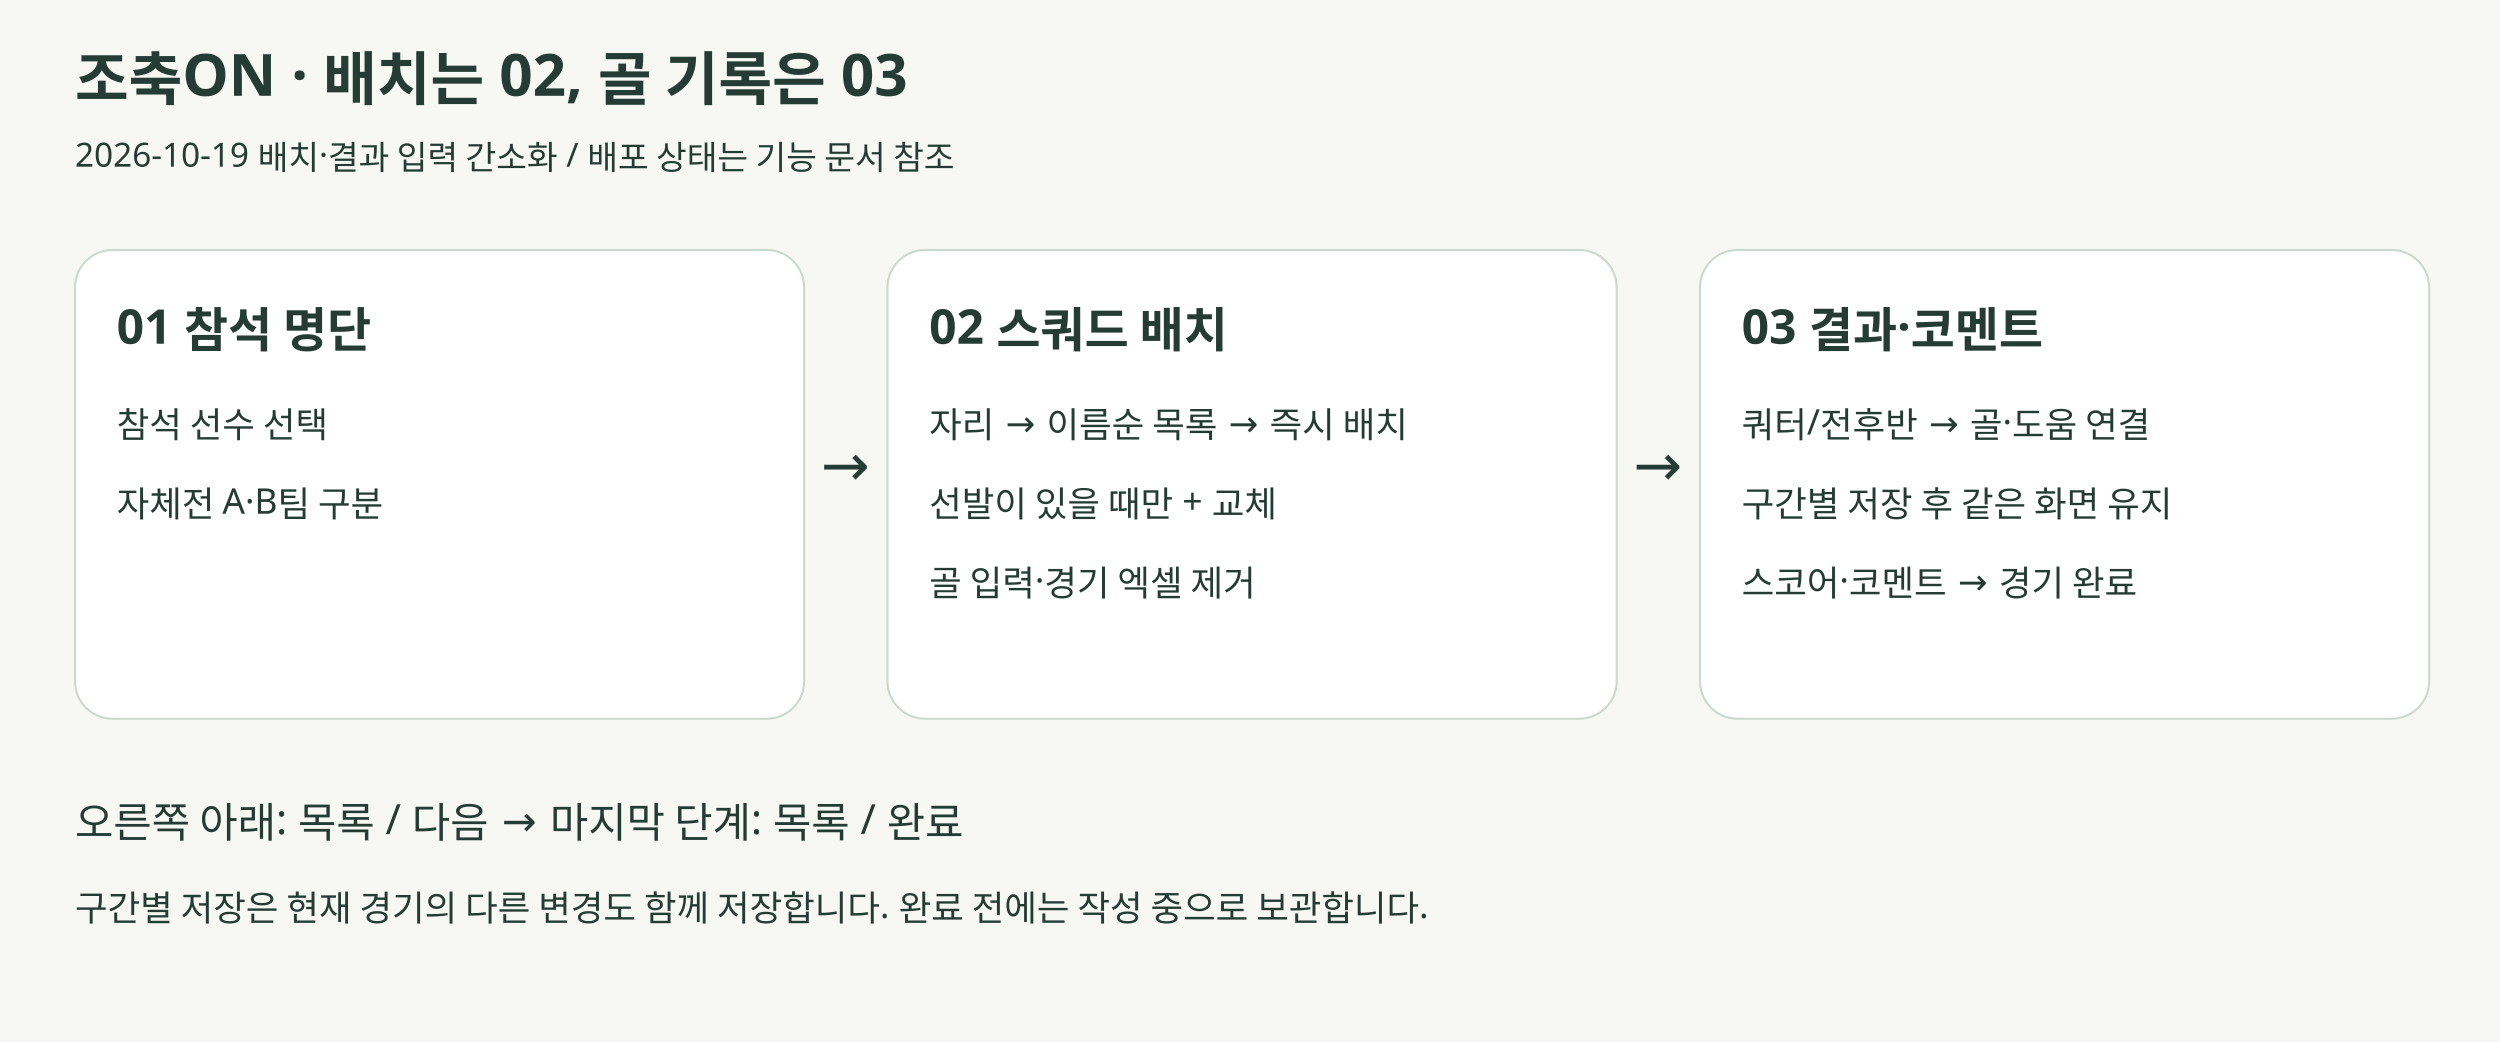
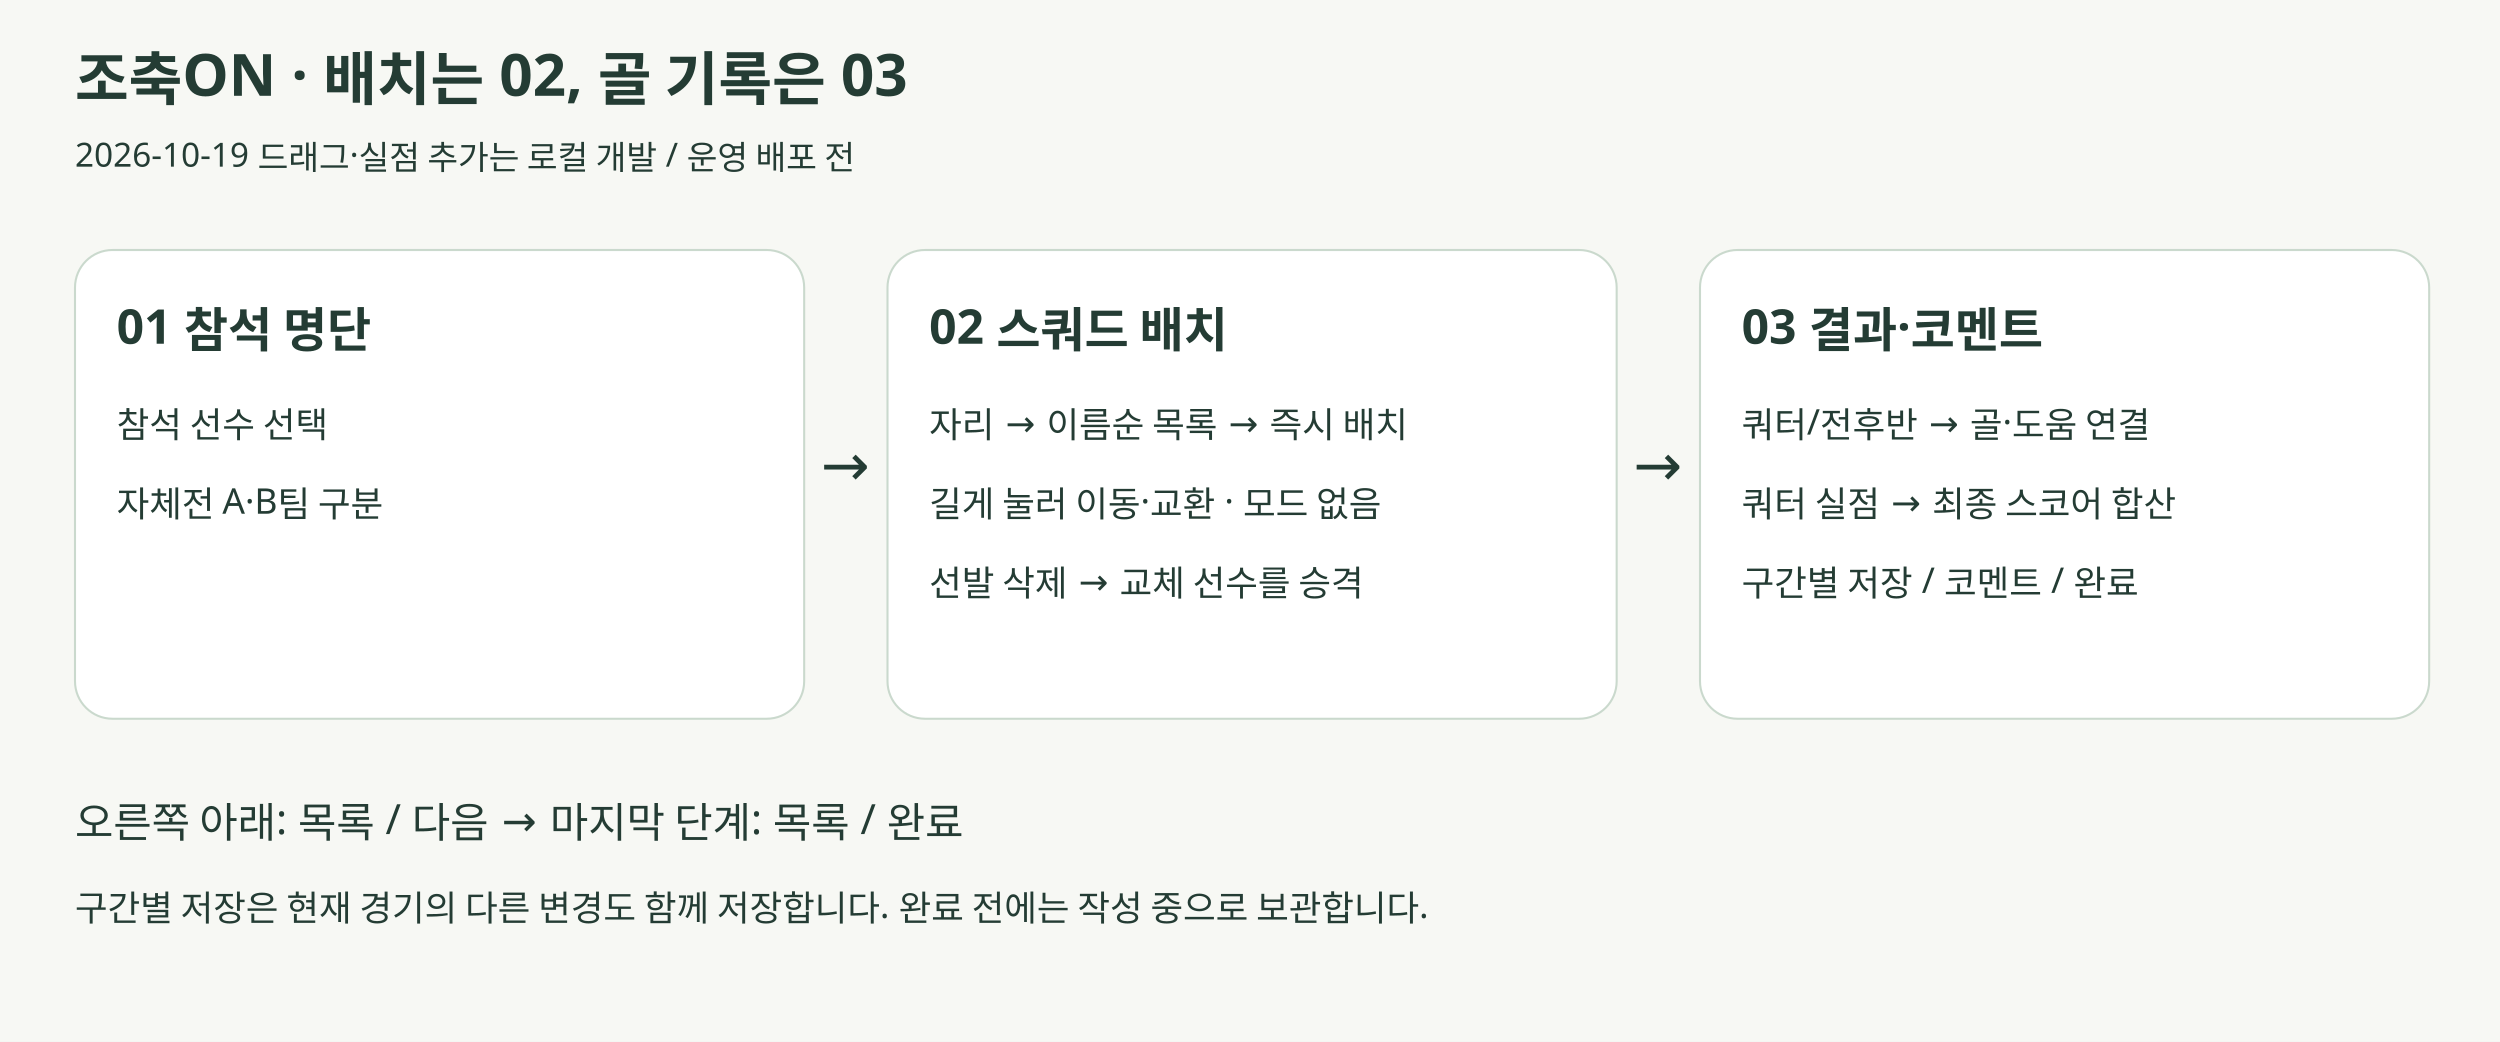
<svg xmlns="http://www.w3.org/2000/svg" width="1200" height="500" viewBox="0 0 1200 500">
  <rect width="1200" height="500" fill="#f7f8f4" />
  <g font-family="Malgun Gothic,sans-serif" fill="#243c34">
    <text x="36" y="48" font-size="28" font-weight="700">조축ON · 배치는 02, 골 기록은 03</text>
-     <text x="36" y="80" font-size="16">2026-10-19 배치·결과 입력 간소화 / 배포 상태는 기능 문서 참조</text>
+     <text x="36" y="80" font-size="16">2026-10-19 드래그·실점 추가는 로컬 개발 / 운영 배포 전</text>
    <rect x="36" y="120" width="350" height="225" rx="18" fill="white" stroke="#cad9cd" />
    <text x="56" y="165" font-size="23" font-weight="700">01 참석 명단</text>
    <text x="56" y="210" dy="0" font-size="17">참석 선수 선택</text>
    <text x="56" y="210" dy="38" font-size="17">자체전 A·B팀 구분</text>
    <text x="394" y="233" font-size="28">→</text>
    <rect x="426" y="120" width="350" height="225" rx="18" fill="white" stroke="#cad9cd" />
    <text x="446" y="165" font-size="23" font-weight="700">02 스쿼드 배치</text>
    <text x="446" y="210" dy="0" font-size="17">자리 → 이름순 목록 → 즉시 배치</text>
-     <text x="446" y="210" dy="38" font-size="17">선발이 있을 때만 + 교체</text>
-     <text x="446" y="210" dy="76" font-size="17">골 입력·경기 엑셀 제거</text>
+     <text x="446" y="210" dy="38" font-size="17">길게 눌러 이동·교환 · 모드 없음</text>
+     <text x="446" y="210" dy="76" font-size="17">선발 삭제 → 교체 선수를 승격</text>
    <text x="784" y="233" font-size="28">→</text>
    <rect x="816" y="120" width="350" height="225" rx="18" fill="white" stroke="#cad9cd" />
    <text x="836" y="165" font-size="23" font-weight="700">03 결과·코멘트</text>
    <text x="836" y="210" dy="0" font-size="17">쿼터/전후반 → 골·도움 연결</text>
-     <text x="836" y="210" dy="38" font-size="17">구간별 저장 후 같은 화면 유지</text>
-     <text x="836" y="210" dy="76" font-size="17">스코어·코멘트 → 경기 완료</text>
+     <text x="836" y="210" dy="38" font-size="17">쿼터 실점 → 최종 스코어 합산</text>
+     <text x="836" y="210" dy="76" font-size="17">구간별 저장 / 코멘트 / 완료</text>
    <text x="36" y="402" font-size="20">오른쪽 아래: 목록 / 다음 → 마지막 단계: 목록 / 완료</text>
    <text x="36" y="442" font-size="17">구간별 저장은 현재 경기의 다른 변경도 함께 저장합니다. 완료 전에는 작성 중으로 보관합니다.</text>
  </g>
</svg>
